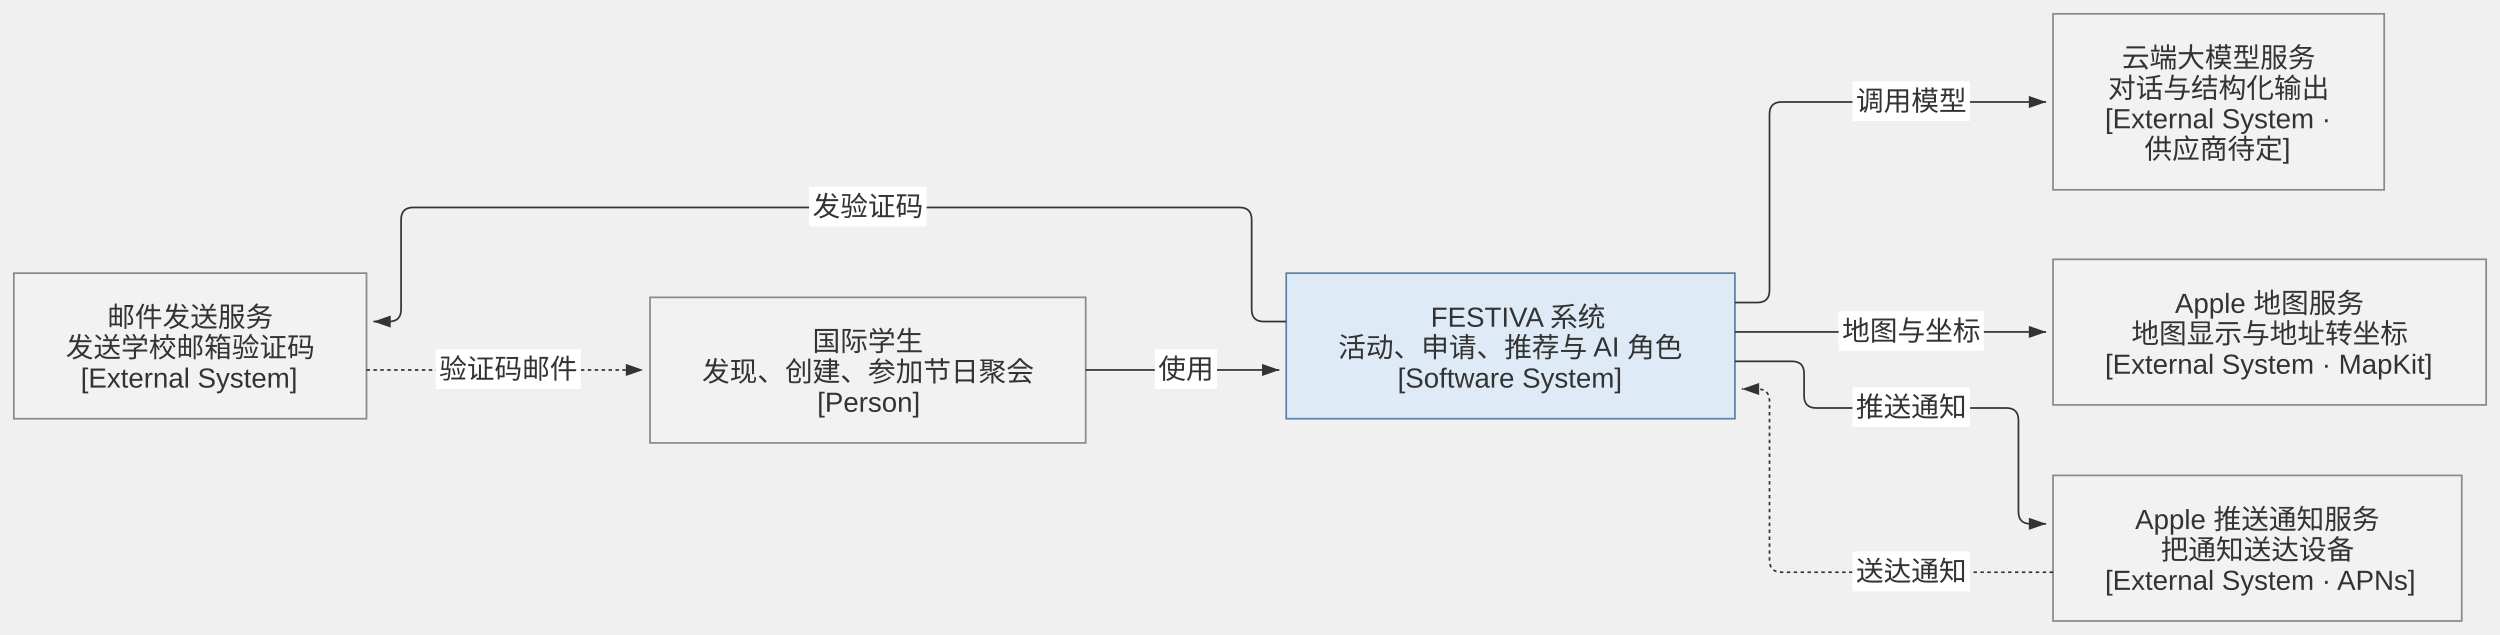
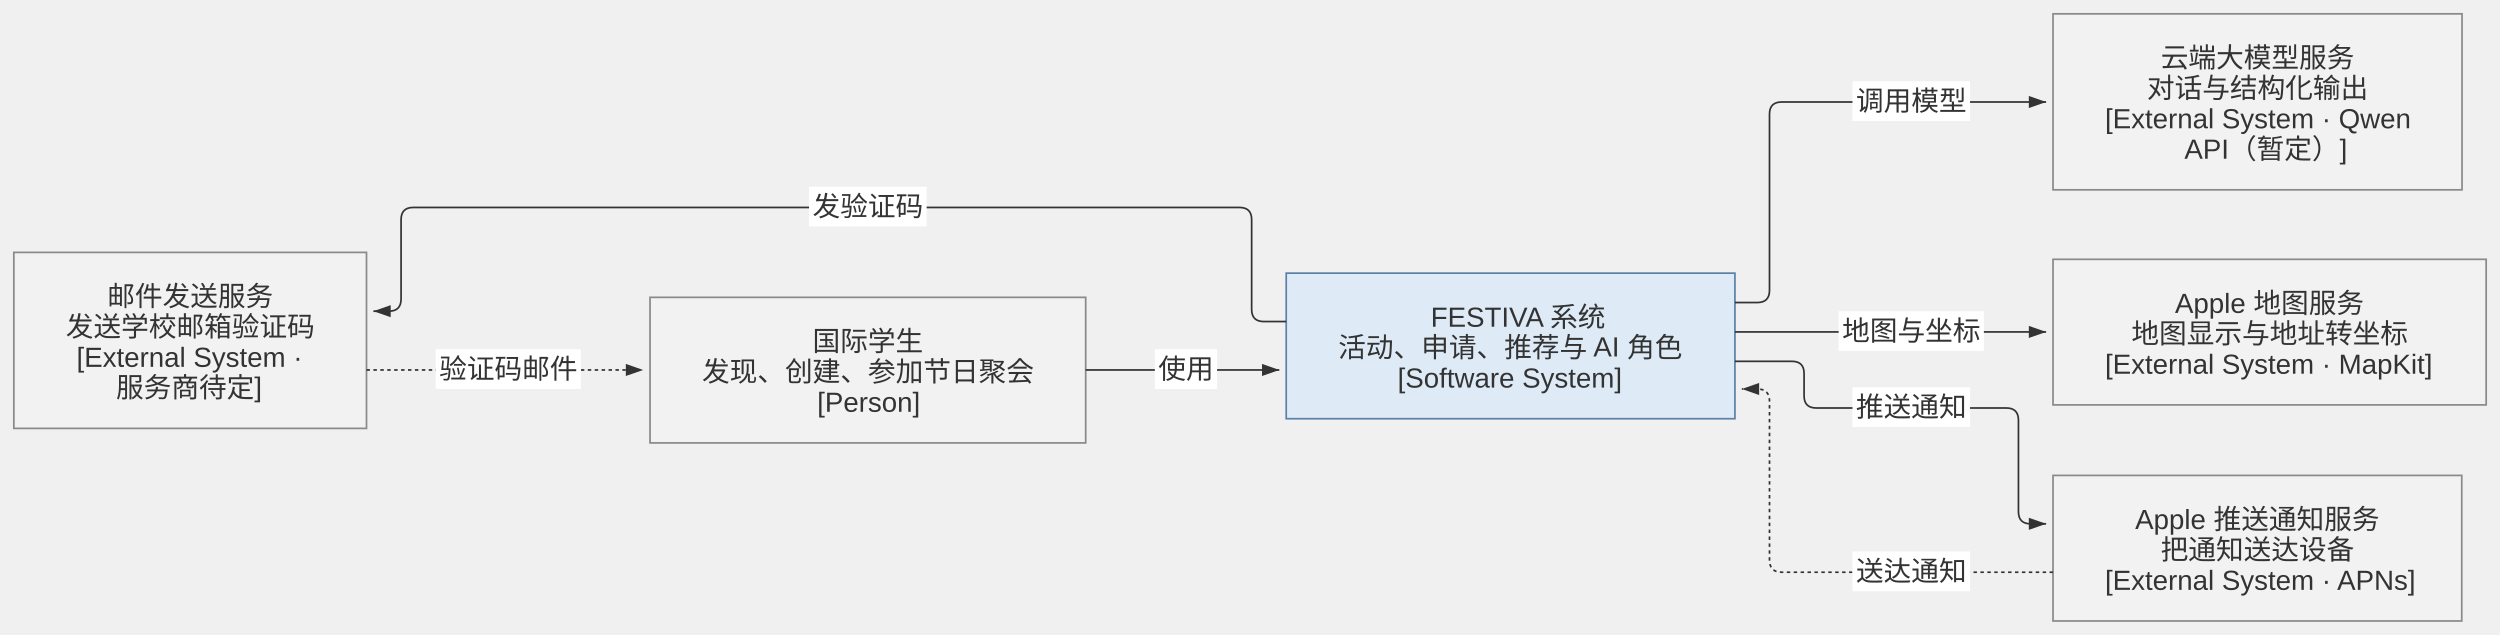
<svg xmlns="http://www.w3.org/2000/svg" id="my-svg" width="1446.094" viewBox="4 4 1446.094 367.2" role="graphics-document document" aria-roledescription="flowchart-v2" height="367.2">
  <g />
  <defs>
    <filter id="my-svg-drop-shadow" height="130%" width="130%">
      <feDropShadow dx="4" dy="4" stdDeviation="0" flood-opacity="0.06" flood-color="#000000" />
    </filter>
  </defs>
  <defs>
    <filter id="my-svg-drop-shadow-small" height="150%" width="150%">
      <feDropShadow dx="2" dy="2" stdDeviation="0" flood-opacity="0.06" flood-color="#000000" />
    </filter>
  </defs>
  <g />
  <g>
    <g id="my-svg-flowchart-student-0" data-look="classic" transform="translate(506, 218.1)">
      <rect style="fill:#f2f2f2 !important;stroke:#8a8a8a !important" x="-126" y="-42.1" width="252" height="84.2" fill="#f2f2f2" stroke="#8a8a8a" stroke-width="1" />
      <g style="" transform="translate(0, -27.1)">
        <rect fill="#f2f2f2" stroke="#8a8a8a" stroke-width="1" />
        <g>
          <rect style="stroke: none" fill="#f2f2f2" stroke="#8a8a8a" stroke-width="1" />
          <text x="-31.99" y="16.00" text-anchor="start" font-family="trebuchet ms, verdana, arial, sans-serif" font-size="16" fill="#333333">国际学生</text>
          <text x="-95.93" y="33.60" text-anchor="start" font-family="trebuchet ms, verdana, arial, sans-serif" font-size="16" fill="#333333">发现、创建、参加节日聚会</text>
          <text x="-29.31" y="51.20" text-anchor="start" font-family="trebuchet ms, verdana, arial, sans-serif" font-size="16" fill="#333333">[Person]</text>
        </g>
      </g>
    </g>
    <g id="my-svg-flowchart-festiva-1" data-look="classic" transform="translate(877.7734, 204.1)">
      <rect style="fill:#deebf7 !important;stroke:#5b81a8 !important" x="-129.773" y="-42.1" width="259.547" height="84.2" fill="#deebf7" stroke="#5b81a8" stroke-width="1" />
      <g style="" transform="translate(0, -27.1)">
        <rect fill="#deebf7" stroke="#5b81a8" stroke-width="1" />
        <g>
          <rect style="stroke: none" fill="#deebf7" stroke="#5b81a8" stroke-width="1" />
          <text x="-46.19" y="16.00" text-anchor="start" font-family="trebuchet ms, verdana, arial, sans-serif" font-size="16" fill="#333333">FESTIVA 系统</text>
          <text x="-99.70" y="33.60" text-anchor="start" font-family="trebuchet ms, verdana, arial, sans-serif" font-size="16" fill="#333333">活动、申请、推荐与 AI 角色</text>
          <text x="-65.35" y="51.20" text-anchor="start" font-family="trebuchet ms, verdana, arial, sans-serif" font-size="16" fill="#333333">[Software System]</text>
        </g>
      </g>
    </g>
-     <g id="my-svg-flowchart-llm-2" data-look="classic" transform="translate(1287.328, 62.9)">
-       <rect style="fill:#f2f2f2 !important;stroke:#8a8a8a !important" x="-95.781" y="-50.9" width="191.562" height="101.8" fill="#f2f2f2" stroke="#8a8a8a" stroke-width="1" />
+     <g id="my-svg-flowchart-llm-2" data-look="classic" transform="translate(1309.836, 62.9)">
+       <rect style="fill:#f2f2f2 !important;stroke:#8a8a8a !important" x="-118.289" y="-50.9" width="236.578" height="101.8" fill="#f2f2f2" stroke="#8a8a8a" stroke-width="1" />
      <g style="" transform="translate(0, -35.9)">
        <rect fill="#f2f2f2" stroke="#8a8a8a" stroke-width="1" />
        <g>
          <rect style="stroke: none" fill="#f2f2f2" stroke="#8a8a8a" stroke-width="1" />
          <text x="-55.96" y="16.00" text-anchor="start" font-family="trebuchet ms, verdana, arial, sans-serif" font-size="16" fill="#333333">云端大模型服务</text>
          <text x="-63.96" y="33.60" text-anchor="start" font-family="trebuchet ms, verdana, arial, sans-serif" font-size="16" fill="#333333">对话与结构化输出</text>
-           <text x="-65.73" y="51.20" text-anchor="start" font-family="trebuchet ms, verdana, arial, sans-serif" font-size="16" fill="#333333">[External System ·</text>
-           <text x="-42.90" y="68.80" text-anchor="start" font-family="trebuchet ms, verdana, arial, sans-serif" font-size="16" fill="#333333">供应商待定]</text>
+           <text x="-88.22" y="51.20" text-anchor="start" font-family="trebuchet ms, verdana, arial, sans-serif" font-size="16" fill="#333333">[External System · Qwen</text>
+           <text x="-42.31" y="68.80" text-anchor="start" font-family="trebuchet ms, verdana, arial, sans-serif" font-size="16" fill="#333333">API（暂定）]</text>
        </g>
      </g>
    </g>
    <g id="my-svg-flowchart-maps-3" data-look="classic" transform="translate(1316.82, 196.1)">
      <rect style="fill:#f2f2f2 !important;stroke:#8a8a8a !important" x="-125.273" y="-42.1" width="250.547" height="84.2" fill="#f2f2f2" stroke="#8a8a8a" stroke-width="1" />
      <g style="" transform="translate(0, -27.1)">
        <rect fill="#f2f2f2" stroke="#8a8a8a" stroke-width="1" />
        <g>
          <rect style="stroke: none" fill="#f2f2f2" stroke="#8a8a8a" stroke-width="1" />
          <text x="-54.74" y="16.00" text-anchor="start" font-family="trebuchet ms, verdana, arial, sans-serif" font-size="16" fill="#333333">Apple 地图服务</text>
          <text x="-79.94" y="33.60" text-anchor="start" font-family="trebuchet ms, verdana, arial, sans-serif" font-size="16" fill="#333333">地图显示与地址转坐标</text>
          <text x="-95.20" y="51.20" text-anchor="start" font-family="trebuchet ms, verdana, arial, sans-serif" font-size="16" fill="#333333">[External System · MapKit]</text>
        </g>
      </g>
    </g>
-     <g id="my-svg-flowchart-mail-4" data-look="classic" transform="translate(114, 204.1)">
-       <rect style="fill:#f2f2f2 !important;stroke:#8a8a8a !important" x="-102" y="-42.1" width="204" height="84.2" fill="#f2f2f2" stroke="#8a8a8a" stroke-width="1" />
-       <g style="" transform="translate(0, -27.1)">
+     <g id="my-svg-flowchart-mail-4" data-look="classic" transform="translate(114, 200.9)">
+       <rect style="fill:#f2f2f2 !important;stroke:#8a8a8a !important" x="-102" y="-50.9" width="204" height="101.8" fill="#f2f2f2" stroke="#8a8a8a" stroke-width="1" />
+       <g style="" transform="translate(0, -35.9)">
        <rect fill="#f2f2f2" stroke="#8a8a8a" stroke-width="1" />
        <g>
          <rect style="stroke: none" fill="#f2f2f2" stroke="#8a8a8a" stroke-width="1" />
          <text x="-47.97" y="16.00" text-anchor="start" font-family="trebuchet ms, verdana, arial, sans-serif" font-size="16" fill="#333333">邮件发送服务</text>
          <text x="-71.94" y="33.60" text-anchor="start" font-family="trebuchet ms, verdana, arial, sans-serif" font-size="16" fill="#333333">发送学校邮箱验证码</text>
-           <text x="-63.32" y="51.20" text-anchor="start" font-family="trebuchet ms, verdana, arial, sans-serif" font-size="16" fill="#333333">[External System]</text>
+           <text x="-65.73" y="51.20" text-anchor="start" font-family="trebuchet ms, verdana, arial, sans-serif" font-size="16" fill="#333333">[External System ·</text>
+           <text x="-42.90" y="68.80" text-anchor="start" font-family="trebuchet ms, verdana, arial, sans-serif" font-size="16" fill="#333333">服务商待定]</text>
        </g>
      </g>
    </g>
    <g id="my-svg-flowchart-apns-5" data-look="classic" transform="translate(1309.758, 321.1)">
      <rect style="fill:#f2f2f2 !important;stroke:#8a8a8a !important" x="-118.211" y="-42.1" width="236.422" height="84.2" fill="#f2f2f2" stroke="#8a8a8a" stroke-width="1" />
      <g style="" transform="translate(0, -27.1)">
        <rect fill="#f2f2f2" stroke="#8a8a8a" stroke-width="1" />
        <g>
          <rect style="stroke: none" fill="#f2f2f2" stroke="#8a8a8a" stroke-width="1" />
          <text x="-70.72" y="16.00" text-anchor="start" font-family="trebuchet ms, verdana, arial, sans-serif" font-size="16" fill="#333333">Apple 推送通知服务</text>
          <text x="-55.96" y="33.60" text-anchor="start" font-family="trebuchet ms, verdana, arial, sans-serif" font-size="16" fill="#333333">把通知送达设备</text>
          <text x="-88.14" y="51.20" text-anchor="start" font-family="trebuchet ms, verdana, arial, sans-serif" font-size="16" fill="#333333">[External System · APNs]</text>
        </g>
      </g>
    </g>
  </g>
  <g>
    <path d="M632,218L744,218" id="my-svg-L_student_festiva_0" style=";" data-edge="true" data-et="edge" data-id="L_student_festiva_0" data-points="W3sieCI6NjMyLCJ5IjoyMTh9LHsieCI6NzQ4LCJ5IjoyMTh9XQ==" data-look="classic" fill="none" stroke="#333333" stroke-width="1" stroke-dasharray="0" />
    <path d="M1007.547,179L1020.476,179Q1027.547,179 1027.547,171.929L1027.547,70.071Q1027.547,63 1034.618,63L1187.547,63" id="my-svg-L_festiva_llm_0" style=";" data-edge="true" data-et="edge" data-id="L_festiva_llm_0" data-points="W3sieCI6MTAwNy41NDY4NzUsInkiOjE3OX0seyJ4IjoxMDI3LjU0Njg3NSwieSI6MTc5fSx7IngiOjEwMjcuNTQ2ODc1LCJ5Ijo2M30seyJ4IjoxMTkxLjU0Njg3NSwieSI6NjN9XQ==" data-look="classic" fill="none" stroke="#333333" stroke-width="1" stroke-dasharray="0" />
    <path d="M1007.547,196L1187.547,196" id="my-svg-L_festiva_maps_0" style=";" data-edge="true" data-et="edge" data-id="L_festiva_maps_0" data-points="W3sieCI6MTAwNy41NDY4NzUsInkiOjE5Nn0seyJ4IjoxMTkxLjU0Njg3NSwieSI6MTk2fV0=" data-look="classic" fill="none" stroke="#333333" stroke-width="1" stroke-dasharray="0" />
-     <path d="M748,190L735.071,190Q728,190 728,182.929L728,131.071Q728,124 720.929,124L690,124L298,124L243.071,124Q236,124 236,131.071L236,182.929Q236,190 228.929,190L220,190" id="my-svg-L_festiva_mail_0" style=";" data-edge="true" data-et="edge" data-id="L_festiva_mail_0" data-points="W3sieCI6NzQ4LCJ5IjoxOTB9LHsieCI6NzI4LCJ5IjoxOTB9LHsieCI6NzI4LCJ5IjoxMjR9LHsieCI6NjkwLCJ5IjoxMjR9LHsieCI6Mjk4LCJ5IjoxMjR9LHsieCI6MjM2LCJ5IjoxMjR9LHsieCI6MjM2LCJ5IjoxOTB9LHsieCI6MjE2LCJ5IjoxOTB9XQ==" data-look="classic" fill="none" stroke="#333333" stroke-width="1" stroke-dasharray="0" />
+     <path d="M748,190L735.071,190Q728,190 728,182.929L728,131.071Q728,124 720.929,124L690,124L298,124L243.071,124Q236,124 236,131.071L236,176.929Q236,184 228.929,184L220,184" id="my-svg-L_festiva_mail_0" style=";" data-edge="true" data-et="edge" data-id="L_festiva_mail_0" data-points="W3sieCI6NzQ4LCJ5IjoxOTB9LHsieCI6NzI4LCJ5IjoxOTB9LHsieCI6NzI4LCJ5IjoxMjR9LHsieCI6NjkwLCJ5IjoxMjR9LHsieCI6Mjk4LCJ5IjoxMjR9LHsieCI6MjM2LCJ5IjoxMjR9LHsieCI6MjM2LCJ5IjoxODR9LHsieCI6MjE2LCJ5IjoxODR9XQ==" data-look="classic" fill="none" stroke="#333333" stroke-width="1" stroke-dasharray="0" />
    <path d="M1007.547,213L1040.476,213Q1047.547,213 1047.547,220.071L1047.547,232.929Q1047.547,240 1054.618,240L1164.476,240Q1171.547,240 1171.547,247.071L1171.547,299.929Q1171.547,307 1178.618,307L1187.547,307" id="my-svg-L_festiva_apns_0" style=";" data-edge="true" data-et="edge" data-id="L_festiva_apns_0" data-points="W3sieCI6MTAwNy41NDY4NzUsInkiOjIxM30seyJ4IjoxMDQ3LjU0Njg3NSwieSI6MjEzfSx7IngiOjEwNDcuNTQ2ODc1LCJ5IjoyNDB9LHsieCI6MTE3MS41NDY4NzUsInkiOjI0MH0seyJ4IjoxMTcxLjU0Njg3NSwieSI6MzA3fSx7IngiOjExOTEuNTQ2ODc1LCJ5IjozMDd9XQ==" data-look="classic" fill="none" stroke="#333333" stroke-width="1" stroke-dasharray="0" />
    <path d="M1191.547,335L1034.618,335Q1027.547,335 1027.547,327.929L1027.547,236.071Q1027.547,229 1020.476,229L1011.547,229" id="my-svg-L_apns_festiva_0" style=";" data-edge="true" data-et="edge" data-id="L_apns_festiva_0" data-points="W3sieCI6MTE5MS41NDY4NzUsInkiOjMzNX0seyJ4IjoxMDI3LjU0Njg3NSwieSI6MzM1fSx7IngiOjEwMjcuNTQ2ODc1LCJ5IjoyMjl9LHsieCI6MTAwNy41NDY4NzUsInkiOjIyOX1d" data-look="classic" fill="none" stroke="#333333" stroke-width="1" stroke-dasharray="2" />
    <path d="M216,218L376,218" id="my-svg-L_mail_student_0" style=";" data-edge="true" data-et="edge" data-id="L_mail_student_0" data-points="W3sieCI6MjE2LCJ5IjoyMTh9LHsieCI6MzgwLCJ5IjoyMTh9XQ==" data-look="classic" fill="none" stroke="#333333" stroke-width="1" stroke-dasharray="2" />
    <polygon points="744.00,218.00 734.00,214.50 734.00,221.50" fill="#333333" stroke="none" />
    <polygon points="1187.55,63.00 1177.55,59.50 1177.55,66.50" fill="#333333" stroke="none" />
    <polygon points="1187.55,196.00 1177.55,192.50 1177.55,199.50" fill="#333333" stroke="none" />
-     <polygon points="220.00,190.00 230.00,193.50 230.00,186.50" fill="#333333" stroke="none" />
+     <polygon points="220.00,184.00 230.00,187.50 230.00,180.50" fill="#333333" stroke="none" />
    <polygon points="1187.55,307.00 1177.55,303.50 1177.55,310.50" fill="#333333" stroke="none" />
    <polygon points="1011.55,229.00 1021.55,232.50 1021.55,225.50" fill="#333333" stroke="none" />
    <polygon points="376.00,218.00 366.00,214.50 366.00,221.50" fill="#333333" stroke="none" />
  </g>
  <g>
    <g transform="translate(690, 217.5)">
      <g data-id="L_student_festiva_0" transform="translate(0, -10.5)">
        <g>
          <rect style="" x="-18" y="-1" width="36" height="23" fill="#ffffff" stroke="none" />
          <text x="-16.00" y="16.00" text-anchor="start" font-family="trebuchet ms, verdana, arial, sans-serif" font-size="16" fill="#333333">使用</text>
        </g>
      </g>
    </g>
    <g transform="translate(1109.547, 62.5)">
      <g data-id="L_festiva_llm_0" transform="translate(0, -10.5)">
        <g>
          <rect style="" x="-34" y="-1" width="68" height="23" fill="#ffffff" stroke="none" />
          <text x="-31.99" y="16.00" text-anchor="start" font-family="trebuchet ms, verdana, arial, sans-serif" font-size="16" fill="#333333">调用模型</text>
        </g>
      </g>
    </g>
    <g transform="translate(1109.547, 195.5)">
      <g data-id="L_festiva_maps_0" transform="translate(0, -10.5)">
        <g>
          <rect style="" x="-42" y="-1" width="84" height="23" fill="#ffffff" stroke="none" />
          <text x="-39.97" y="16.00" text-anchor="start" font-family="trebuchet ms, verdana, arial, sans-serif" font-size="16" fill="#333333">地图与坐标</text>
        </g>
      </g>
    </g>
    <g transform="translate(506, 123.5)">
      <g data-id="L_festiva_mail_0" transform="translate(0, -10.5)">
        <g>
          <rect style="" x="-34" y="-1" width="68" height="23" fill="#ffffff" stroke="none" />
          <text x="-31.99" y="16.00" text-anchor="start" font-family="trebuchet ms, verdana, arial, sans-serif" font-size="16" fill="#333333">发验证码</text>
        </g>
      </g>
    </g>
    <g transform="translate(1109.547, 239.5)">
      <g data-id="L_festiva_apns_0" transform="translate(0, -10.5)">
        <g>
          <rect style="" x="-34" y="-1" width="68" height="23" fill="#ffffff" stroke="none" />
          <text x="-31.99" y="16.00" text-anchor="start" font-family="trebuchet ms, verdana, arial, sans-serif" font-size="16" fill="#333333">推送通知</text>
        </g>
      </g>
    </g>
    <g transform="translate(1109.547, 334.5)">
      <g data-id="L_apns_festiva_0" transform="translate(0, -10.5)">
        <g>
          <rect style="" x="-34" y="-1" width="68" height="23" fill="#ffffff" stroke="none" />
          <text x="-31.99" y="16.00" text-anchor="start" font-family="trebuchet ms, verdana, arial, sans-serif" font-size="16" fill="#333333">送达通知</text>
        </g>
      </g>
    </g>
    <g transform="translate(298, 217.5)">
      <g data-id="L_mail_student_0" transform="translate(0, -10.5)">
        <g>
          <rect style="" x="-42" y="-1" width="84" height="23" fill="#ffffff" stroke="none" />
          <text x="-39.97" y="16.00" text-anchor="start" font-family="trebuchet ms, verdana, arial, sans-serif" font-size="16" fill="#333333">验证码邮件</text>
        </g>
      </g>
    </g>
  </g>
</svg>
